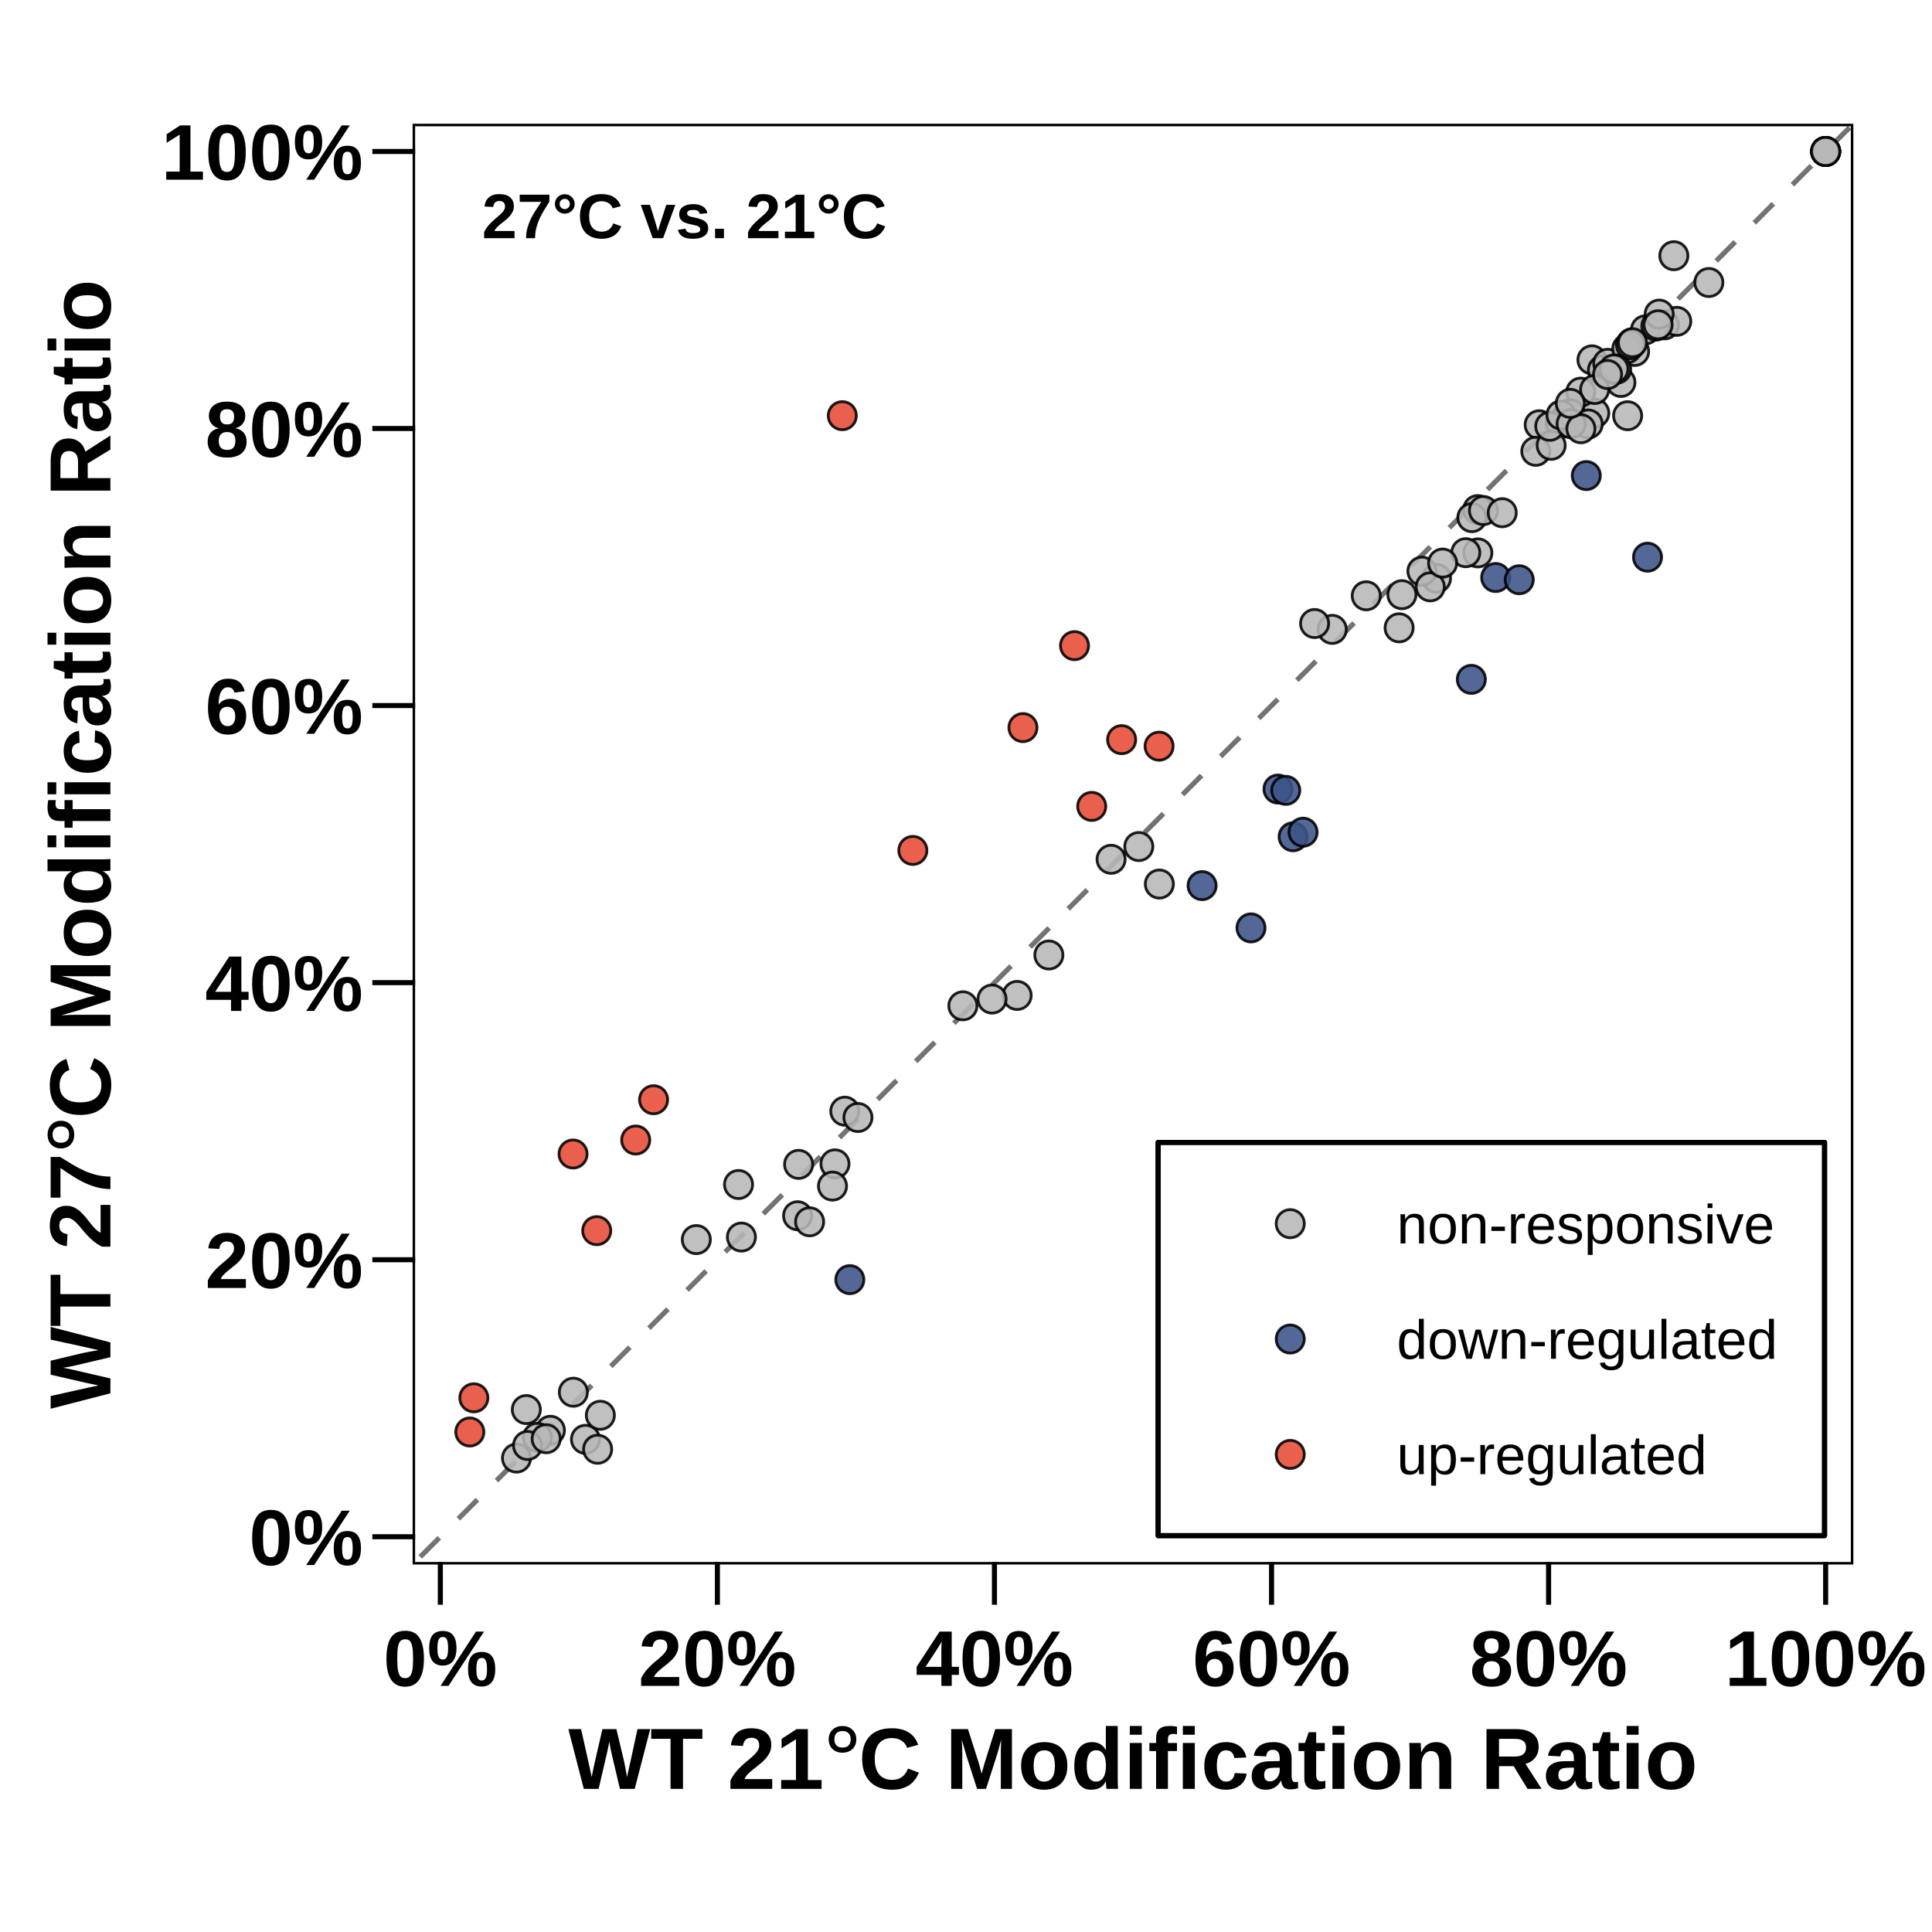
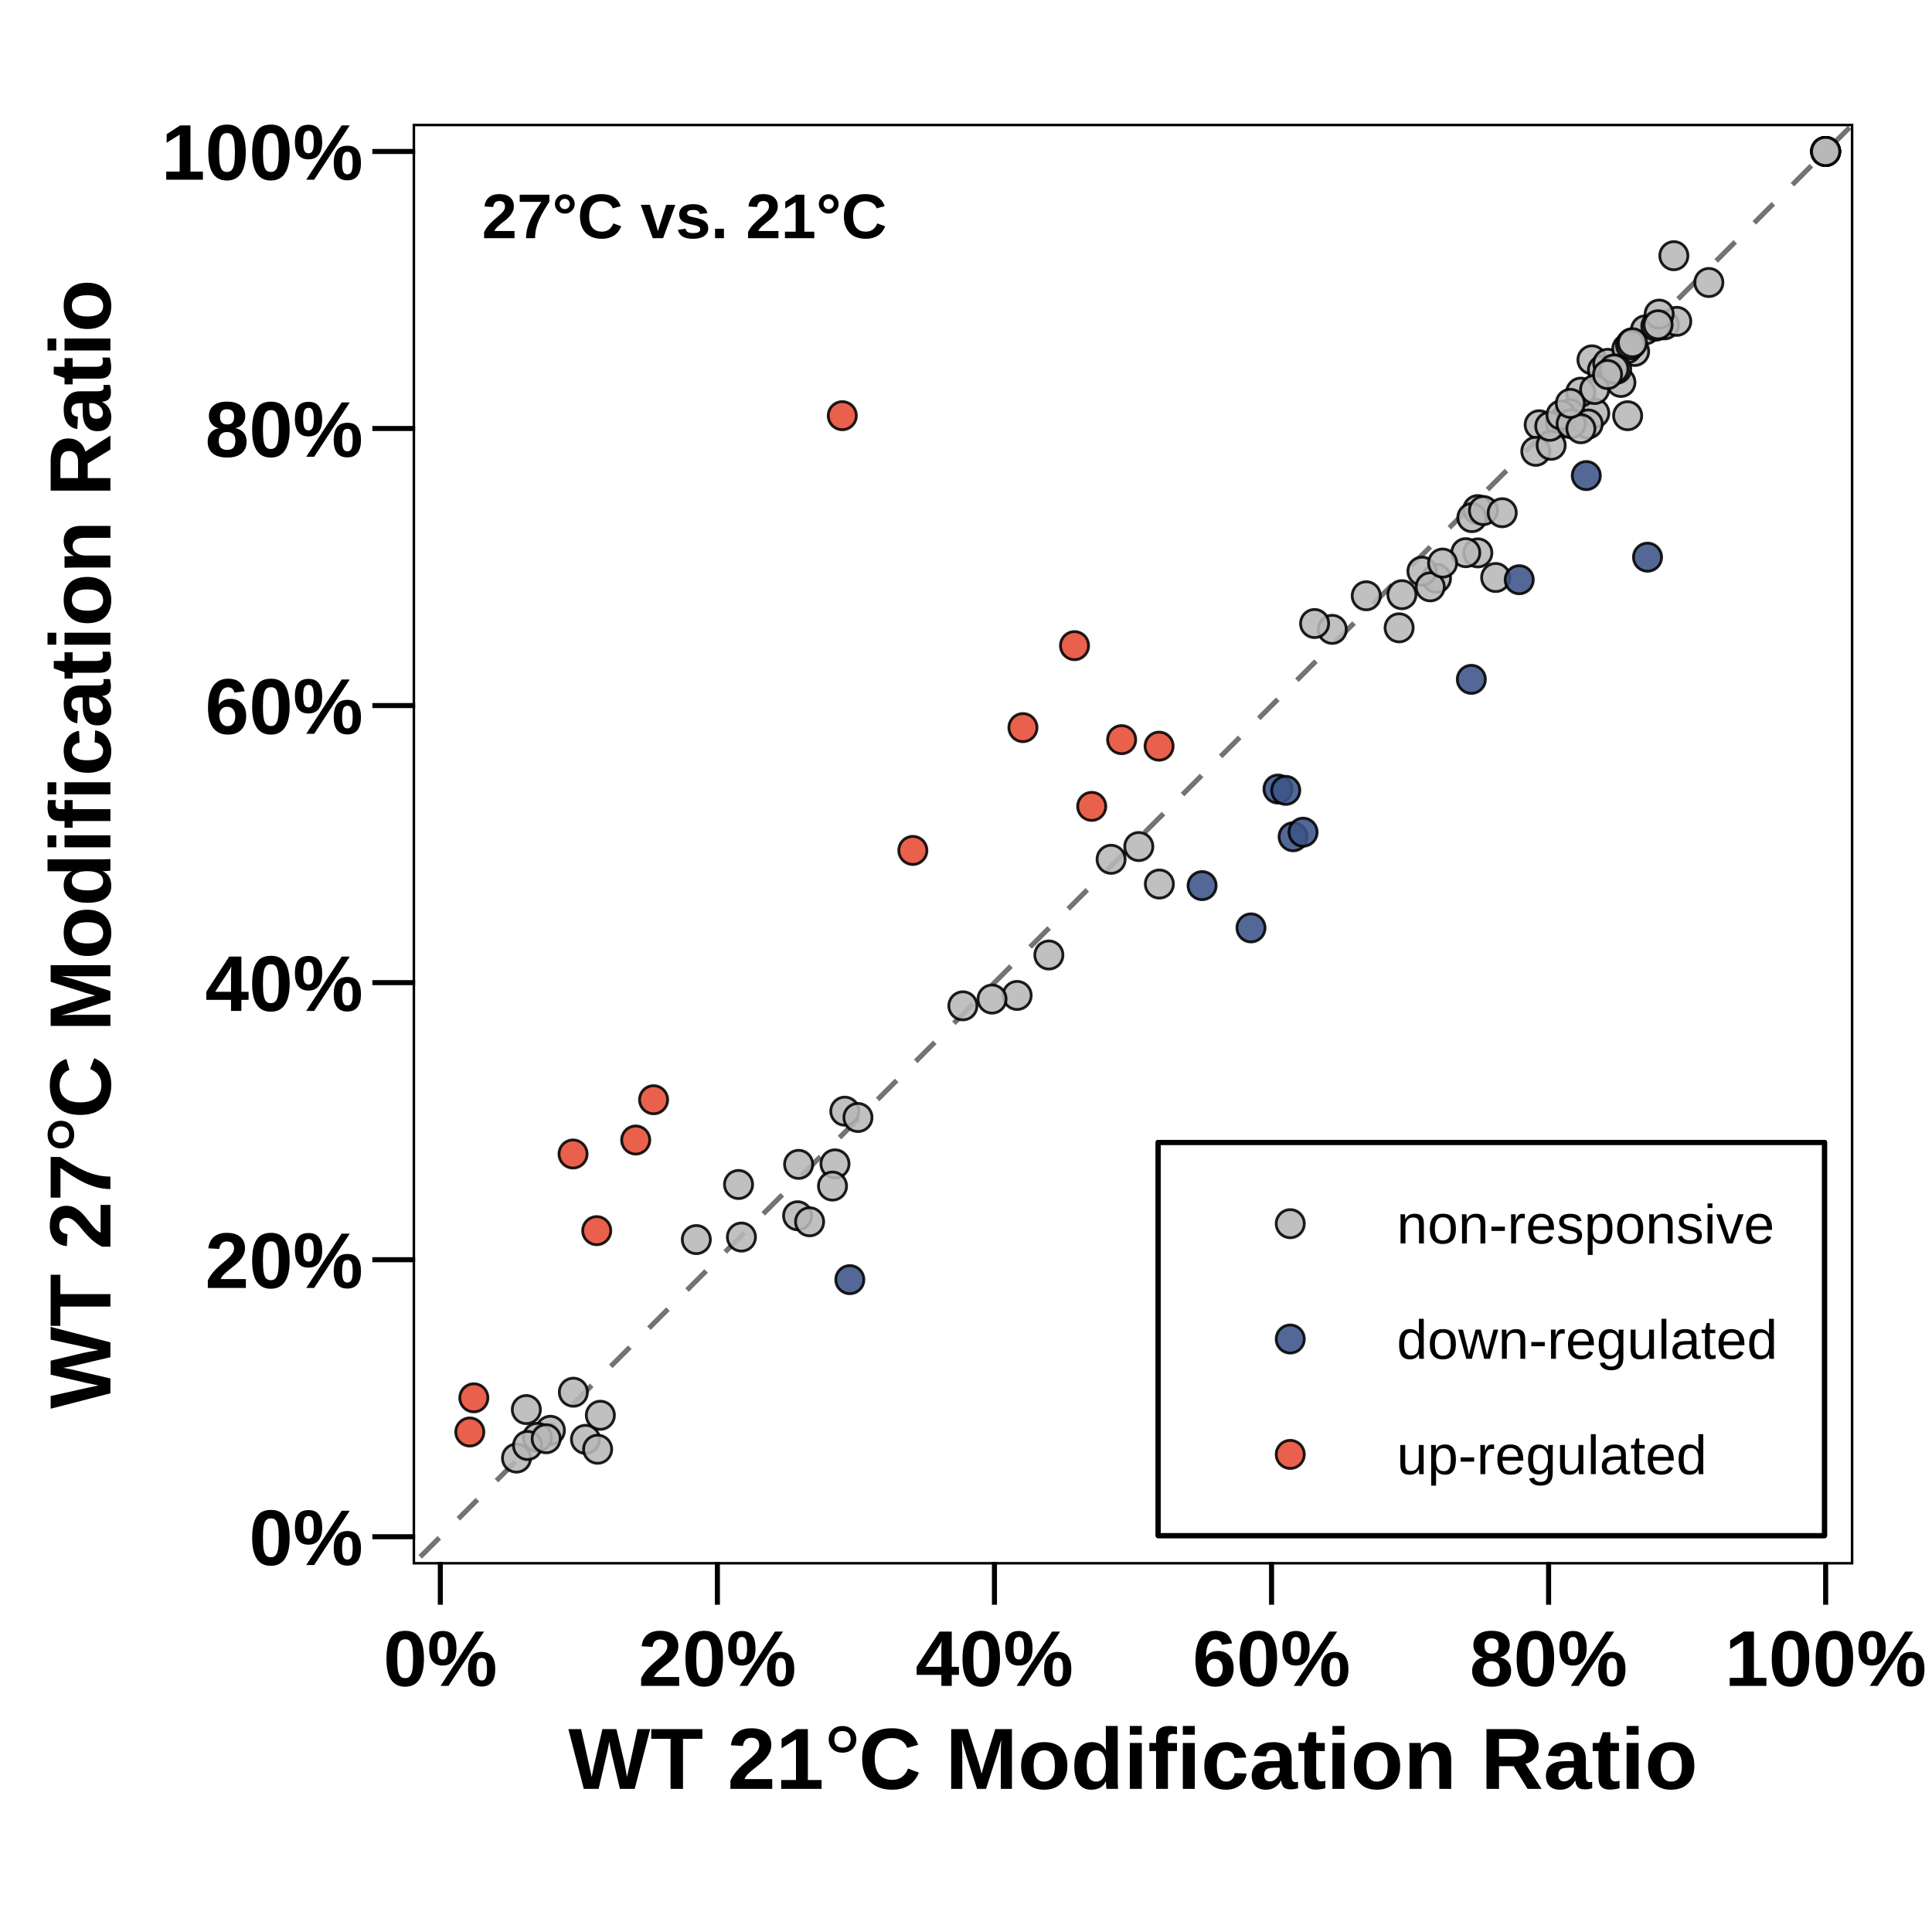
<svg xmlns="http://www.w3.org/2000/svg" width="489.60pt" height="489.60pt" viewBox="0 0 489.60 489.60">
  <g class="svglite">
    <defs>
      <style type="text/css">
    .svglite line, .svglite polyline, .svglite polygon, .svglite path, .svglite rect, .svglite circle {
      fill: none;
      stroke: #000000;
      stroke-linecap: round;
      stroke-linejoin: round;
      stroke-miterlimit: 10.00;
    }
    .svglite text {
      white-space: pre;
    }
    .svglite g.glyphgroup path {
      fill: inherit;
      stroke: none;
    }
  </style>
    </defs>
    <rect width="100%" height="100%" style="stroke: none; fill: #FFFFFF;" />
    <defs>
      <clipPath id="cpMC4wMHw0ODkuNjB8MC4wMHw0ODkuNjA=">
        <rect x="0.00" y="0.00" width="489.60" height="489.60" />
      </clipPath>
    </defs>
    <g clip-path="url(#cpMC4wMHw0ODkuNjB8MC4wMHw0ODkuNjA=)">
</g>
    <defs>
      <clipPath id="cpMC4wMHw0ODkuNjB8MjEuMzl8NDY4LjIx">
        <rect x="0" y="21.39" width="489.60" height="446.81" />
      </clipPath>
    </defs>
    <g clip-path="url(#cpMC4wMHw0ODkuNjB8MjEuMzl8NDY4LjIx)">
      <rect x="0" y="21.39" width="489.60" height="446.81" style="stroke-width: 3.66; stroke: none; fill: #FFFFFF;" />
    </g>
    <g clip-path="url(#cpMC4wMHw0ODkuNjB8MC4wMHw0ODkuNjA=)">
</g>
    <defs>
      <clipPath id="cpMTA0LjU2fDQ2OS42N3wzMS4zNnwzOTYuNDc=">
        <rect x="104.56" y="31.36" width="365.11" height="365.11" />
      </clipPath>
    </defs>
    <g clip-path="url(#cpMTA0LjU2fDQ2OS42N3wzMS4zNnwzOTYuNDc=)">
      <rect x="104.56" y="31.36" width="365.11" height="365.11" style="stroke-width: 3.66; stroke: none;" />
      <line x1="-260.55" y1="761.58" x2="834.78" y2="-333.75" style="stroke-width: 1.28; stroke: #737373; stroke-dasharray: 6.83,6.83; stroke-linecap: butt;" />
      <circle cx="421.81" cy="82.33" r="3.56" style="stroke-width: 0.71; stroke: #000000; stroke-opacity: 0.88; fill: #B8B8B8; fill-opacity: 0.88;" />
      <circle cx="424.18" cy="64.80" r="3.56" style="stroke-width: 0.71; stroke: #000000; stroke-opacity: 0.88; fill: #B8B8B8; fill-opacity: 0.88;" />
      <circle cx="404.14" cy="104.69" r="3.56" style="stroke-width: 0.71; stroke: #000000; stroke-opacity: 0.88; fill: #B8B8B8; fill-opacity: 0.88;" />
      <circle cx="390.05" cy="107.64" r="3.56" style="stroke-width: 0.71; stroke: #000000; stroke-opacity: 0.88; fill: #B8B8B8; fill-opacity: 0.88;" />
      <circle cx="396.81" cy="106.06" r="3.56" style="stroke-width: 0.71; stroke: #000000; stroke-opacity: 0.88; fill: #B8B8B8; fill-opacity: 0.88;" />
      <circle cx="433.05" cy="71.59" r="3.56" style="stroke-width: 0.71; stroke: #000000; stroke-opacity: 0.88; fill: #B8B8B8; fill-opacity: 0.88;" />
      <circle cx="374.47" cy="129.14" r="3.56" style="stroke-width: 0.71; stroke: #000000; stroke-opacity: 0.88; fill: #B8B8B8; fill-opacity: 0.88;" />
      <circle cx="202.13" cy="308.09" r="3.56" style="stroke-width: 0.71; stroke: #000000; stroke-opacity: 0.88; fill: #B8B8B8; fill-opacity: 0.88;" />
      <circle cx="211.60" cy="294.94" r="3.56" style="stroke-width: 0.71; stroke: #000000; stroke-opacity: 0.88; fill: #B8B8B8; fill-opacity: 0.88;" />
      <circle cx="364.03" cy="146.55" r="3.56" style="stroke-width: 0.71; stroke: #000000; stroke-opacity: 0.88; fill: #B8B8B8; fill-opacity: 0.88;" />
      <circle cx="257.76" cy="252.26" r="3.56" style="stroke-width: 0.71; stroke: #000000; stroke-opacity: 0.88; fill: #B8B8B8; fill-opacity: 0.88;" />
      <circle cx="202.38" cy="295.07" r="3.56" style="stroke-width: 0.71; stroke: #000000; stroke-opacity: 0.88; fill: #B8B8B8; fill-opacity: 0.88;" />
      <circle cx="130.89" cy="369.50" r="3.56" style="stroke-width: 0.71; stroke: #000000; stroke-opacity: 0.88; fill: #B8B8B8; fill-opacity: 0.88;" />
      <circle cx="139.48" cy="362.46" r="3.56" style="stroke-width: 0.71; stroke: #000000; stroke-opacity: 0.88; fill: #B8B8B8; fill-opacity: 0.88;" />
+       <circle cx="379.03" cy="146.35" r="3.56" style="stroke-width: 0.71; stroke: #000000; stroke-opacity: 0.88; fill: #B8B8B8; fill-opacity: 0.88;" />
      <circle cx="400.58" cy="99.38" r="3.56" style="stroke-width: 0.71; stroke: #000000; stroke-opacity: 0.88; fill: #B8B8B8; fill-opacity: 0.88;" />
      <circle cx="403.43" cy="91.19" r="3.56" style="stroke-width: 0.71; stroke: #000000; stroke-opacity: 0.88; fill: #B8B8B8; fill-opacity: 0.88;" />
      <circle cx="413.48" cy="86.96" r="3.56" style="stroke-width: 0.71; stroke: #000000; stroke-opacity: 0.88; fill: #B8B8B8; fill-opacity: 0.88;" />
      <circle cx="360.34" cy="144.75" r="3.56" style="stroke-width: 0.71; stroke: #000000; stroke-opacity: 0.88; fill: #B8B8B8; fill-opacity: 0.88;" />
      <circle cx="133.38" cy="357.21" r="3.56" style="stroke-width: 0.71; stroke: #000000; stroke-opacity: 0.88; fill: #B8B8B8; fill-opacity: 0.88;" />
      <circle cx="346.23" cy="150.98" r="3.56" style="stroke-width: 0.71; stroke: #000000; stroke-opacity: 0.88; fill: #B8B8B8; fill-opacity: 0.88;" />
      <circle cx="210.97" cy="300.57" r="3.56" style="stroke-width: 0.71; stroke: #000000; stroke-opacity: 0.88; fill: #B8B8B8; fill-opacity: 0.88;" />
      <circle cx="214.09" cy="281.59" r="3.56" style="stroke-width: 0.71; stroke: #000000; stroke-opacity: 0.88; fill: #B8B8B8; fill-opacity: 0.88;" />
      <circle cx="414.24" cy="89.06" r="3.56" style="stroke-width: 0.71; stroke: #000000; stroke-opacity: 0.88; fill: #B8B8B8; fill-opacity: 0.88;" />
      <circle cx="397.89" cy="104.85" r="3.56" style="stroke-width: 0.71; stroke: #000000; stroke-opacity: 0.88; fill: #B8B8B8; fill-opacity: 0.88;" />
      <circle cx="395.44" cy="107.32" r="3.56" style="stroke-width: 0.71; stroke: #000000; stroke-opacity: 0.88; fill: #B8B8B8; fill-opacity: 0.88;" />
      <circle cx="251.40" cy="253.18" r="3.56" style="stroke-width: 0.71; stroke: #000000; stroke-opacity: 0.88; fill: #B8B8B8; fill-opacity: 0.88;" />
      <circle cx="462.65" cy="38.38" r="3.56" style="stroke-width: 0.71; stroke: #000000; stroke-opacity: 0.88; fill: #B8B8B8; fill-opacity: 0.88;" />
      <circle cx="187.89" cy="313.49" r="3.56" style="stroke-width: 0.71; stroke: #000000; stroke-opacity: 0.88; fill: #B8B8B8; fill-opacity: 0.88;" />
      <circle cx="373.00" cy="131.17" r="3.56" style="stroke-width: 0.71; stroke: #000000; stroke-opacity: 0.88; fill: #B8B8B8; fill-opacity: 0.88;" />
      <circle cx="462.65" cy="38.38" r="3.56" style="stroke-width: 0.71; stroke: #000000; stroke-opacity: 0.88; fill: #B8B8B8; fill-opacity: 0.88;" />
      <circle cx="410.77" cy="96.92" r="3.56" style="stroke-width: 0.71; stroke: #000000; stroke-opacity: 0.88; fill: #B8B8B8; fill-opacity: 0.88;" />
      <circle cx="244.01" cy="254.89" r="3.56" style="stroke-width: 0.71; stroke: #000000; stroke-opacity: 0.88; fill: #B8B8B8; fill-opacity: 0.88;" />
      <circle cx="406.09" cy="93.78" r="3.56" style="stroke-width: 0.71; stroke: #000000; stroke-opacity: 0.88; fill: #B8B8B8; fill-opacity: 0.88;" />
      <circle cx="337.61" cy="159.49" r="3.56" style="stroke-width: 0.71; stroke: #000000; stroke-opacity: 0.88; fill: #B8B8B8; fill-opacity: 0.88;" />
      <circle cx="375.93" cy="129.38" r="3.56" style="stroke-width: 0.71; stroke: #000000; stroke-opacity: 0.88; fill: #B8B8B8; fill-opacity: 0.88;" />
      <circle cx="407.43" cy="92.07" r="3.56" style="stroke-width: 0.71; stroke: #000000; stroke-opacity: 0.88; fill: #B8B8B8; fill-opacity: 0.88;" />
      <circle cx="217.42" cy="283.19" r="3.56" style="stroke-width: 0.71; stroke: #000000; stroke-opacity: 0.88; fill: #B8B8B8; fill-opacity: 0.88;" />
      <circle cx="265.80" cy="242.01" r="3.56" style="stroke-width: 0.71; stroke: #000000; stroke-opacity: 0.88; fill: #B8B8B8; fill-opacity: 0.88;" />
      <circle cx="389.20" cy="114.37" r="3.56" style="stroke-width: 0.71; stroke: #000000; stroke-opacity: 0.88; fill: #B8B8B8; fill-opacity: 0.88;" />
      <circle cx="416.98" cy="83.58" r="3.56" style="stroke-width: 0.71; stroke: #000000; stroke-opacity: 0.88; fill: #B8B8B8; fill-opacity: 0.88;" />
      <circle cx="205.17" cy="309.62" r="3.56" style="stroke-width: 0.71; stroke: #000000; stroke-opacity: 0.88; fill: #B8B8B8; fill-opacity: 0.88;" />
      <circle cx="145.30" cy="352.81" r="3.56" style="stroke-width: 0.71; stroke: #000000; stroke-opacity: 0.88; fill: #B8B8B8; fill-opacity: 0.88;" />
      <circle cx="293.80" cy="224.03" r="3.56" style="stroke-width: 0.71; stroke: #000000; stroke-opacity: 0.88; fill: #B8B8B8; fill-opacity: 0.88;" />
      <circle cx="424.92" cy="81.43" r="3.56" style="stroke-width: 0.71; stroke: #000000; stroke-opacity: 0.88; fill: #B8B8B8; fill-opacity: 0.88;" />
      <circle cx="412.26" cy="88.40" r="3.56" style="stroke-width: 0.71; stroke: #000000; stroke-opacity: 0.88; fill: #B8B8B8; fill-opacity: 0.88;" />
      <circle cx="462.65" cy="38.38" r="3.56" style="stroke-width: 0.71; stroke: #000000; stroke-opacity: 0.88; fill: #B8B8B8; fill-opacity: 0.88;" />
      <circle cx="333.14" cy="158.01" r="3.56" style="stroke-width: 0.71; stroke: #000000; stroke-opacity: 0.88; fill: #B8B8B8; fill-opacity: 0.88;" />
      <circle cx="281.57" cy="217.76" r="3.56" style="stroke-width: 0.71; stroke: #000000; stroke-opacity: 0.88; fill: #B8B8B8; fill-opacity: 0.88;" />
      <circle cx="413.19" cy="87.38" r="3.56" style="stroke-width: 0.71; stroke: #000000; stroke-opacity: 0.88; fill: #B8B8B8; fill-opacity: 0.88;" />
      <circle cx="462.65" cy="38.38" r="3.56" style="stroke-width: 0.71; stroke: #000000; stroke-opacity: 0.88; fill: #B8B8B8; fill-opacity: 0.88;" />
      <circle cx="409.69" cy="93.56" r="3.56" style="stroke-width: 0.71; stroke: #000000; stroke-opacity: 0.88; fill: #B8B8B8; fill-opacity: 0.88;" />
      <circle cx="355.27" cy="150.70" r="3.56" style="stroke-width: 0.71; stroke: #000000; stroke-opacity: 0.88; fill: #B8B8B8; fill-opacity: 0.88;" />
      <circle cx="362.45" cy="148.72" r="3.56" style="stroke-width: 0.71; stroke: #000000; stroke-opacity: 0.88; fill: #B8B8B8; fill-opacity: 0.88;" />
      <circle cx="374.51" cy="140.11" r="3.56" style="stroke-width: 0.71; stroke: #000000; stroke-opacity: 0.88; fill: #B8B8B8; fill-opacity: 0.88;" />
      <circle cx="354.56" cy="159.10" r="3.56" style="stroke-width: 0.71; stroke: #000000; stroke-opacity: 0.88; fill: #B8B8B8; fill-opacity: 0.88;" />
      <circle cx="371.45" cy="140.06" r="3.56" style="stroke-width: 0.71; stroke: #000000; stroke-opacity: 0.88; fill: #B8B8B8; fill-opacity: 0.88;" />
      <circle cx="365.58" cy="142.69" r="3.56" style="stroke-width: 0.71; stroke: #000000; stroke-opacity: 0.88; fill: #B8B8B8; fill-opacity: 0.88;" />
      <circle cx="402.48" cy="107.45" r="3.56" style="stroke-width: 0.71; stroke: #000000; stroke-opacity: 0.88; fill: #B8B8B8; fill-opacity: 0.88;" />
      <circle cx="412.47" cy="105.35" r="3.56" style="stroke-width: 0.71; stroke: #000000; stroke-opacity: 0.88; fill: #B8B8B8; fill-opacity: 0.88;" />
      <circle cx="393.09" cy="112.85" r="3.56" style="stroke-width: 0.71; stroke: #000000; stroke-opacity: 0.88; fill: #B8B8B8; fill-opacity: 0.88;" />
      <circle cx="392.74" cy="108.03" r="3.56" style="stroke-width: 0.71; stroke: #000000; stroke-opacity: 0.88; fill: #B8B8B8; fill-opacity: 0.88;" />
      <circle cx="462.65" cy="38.38" r="3.56" style="stroke-width: 0.71; stroke: #000000; stroke-opacity: 0.88; fill: #B8B8B8; fill-opacity: 0.88;" />
      <circle cx="419.61" cy="82.65" r="3.56" style="stroke-width: 0.71; stroke: #000000; stroke-opacity: 0.88; fill: #B8B8B8; fill-opacity: 0.88;" />
      <circle cx="136.18" cy="364.25" r="3.56" style="stroke-width: 0.71; stroke: #000000; stroke-opacity: 0.88; fill: #B8B8B8; fill-opacity: 0.88;" />
      <circle cx="395.58" cy="105.17" r="3.56" style="stroke-width: 0.71; stroke: #000000; stroke-opacity: 0.88; fill: #B8B8B8; fill-opacity: 0.88;" />
      <circle cx="404.11" cy="98.70" r="3.56" style="stroke-width: 0.71; stroke: #000000; stroke-opacity: 0.88; fill: #B8B8B8; fill-opacity: 0.88;" />
      <circle cx="398.15" cy="107.39" r="3.56" style="stroke-width: 0.71; stroke: #000000; stroke-opacity: 0.88; fill: #B8B8B8; fill-opacity: 0.88;" />
      <circle cx="400.62" cy="108.65" r="3.56" style="stroke-width: 0.71; stroke: #000000; stroke-opacity: 0.88; fill: #B8B8B8; fill-opacity: 0.88;" />
      <circle cx="413.69" cy="86.85" r="3.56" style="stroke-width: 0.71; stroke: #000000; stroke-opacity: 0.88; fill: #B8B8B8; fill-opacity: 0.88;" />
      <circle cx="397.94" cy="102.22" r="3.56" style="stroke-width: 0.71; stroke: #000000; stroke-opacity: 0.88; fill: #B8B8B8; fill-opacity: 0.88;" />
      <circle cx="148.37" cy="364.75" r="3.56" style="stroke-width: 0.71; stroke: #000000; stroke-opacity: 0.88; fill: #B8B8B8; fill-opacity: 0.88;" />
      <circle cx="176.46" cy="314.13" r="3.56" style="stroke-width: 0.71; stroke: #000000; stroke-opacity: 0.88; fill: #B8B8B8; fill-opacity: 0.88;" />
      <circle cx="187.16" cy="300.17" r="3.56" style="stroke-width: 0.71; stroke: #000000; stroke-opacity: 0.88; fill: #B8B8B8; fill-opacity: 0.88;" />
      <circle cx="408.98" cy="93.51" r="3.56" style="stroke-width: 0.71; stroke: #000000; stroke-opacity: 0.88; fill: #B8B8B8; fill-opacity: 0.88;" />
      <circle cx="133.69" cy="366.31" r="3.56" style="stroke-width: 0.71; stroke: #000000; stroke-opacity: 0.88; fill: #B8B8B8; fill-opacity: 0.88;" />
      <circle cx="420.46" cy="79.60" r="3.56" style="stroke-width: 0.71; stroke: #000000; stroke-opacity: 0.88; fill: #B8B8B8; fill-opacity: 0.88;" />
      <circle cx="152.14" cy="358.65" r="3.56" style="stroke-width: 0.71; stroke: #000000; stroke-opacity: 0.88; fill: #B8B8B8; fill-opacity: 0.88;" />
      <circle cx="151.45" cy="367.26" r="3.56" style="stroke-width: 0.71; stroke: #000000; stroke-opacity: 0.88; fill: #B8B8B8; fill-opacity: 0.88;" />
      <circle cx="380.69" cy="129.93" r="3.56" style="stroke-width: 0.71; stroke: #000000; stroke-opacity: 0.88; fill: #B8B8B8; fill-opacity: 0.88;" />
      <circle cx="288.59" cy="214.53" r="3.56" style="stroke-width: 0.71; stroke: #000000; stroke-opacity: 0.88; fill: #B8B8B8; fill-opacity: 0.88;" />
      <circle cx="138.41" cy="364.60" r="3.56" style="stroke-width: 0.71; stroke: #000000; stroke-opacity: 0.88; fill: #B8B8B8; fill-opacity: 0.88;" />
      <circle cx="420.19" cy="82.30" r="3.56" style="stroke-width: 0.71; stroke: #000000; stroke-opacity: 0.88; fill: #B8B8B8; fill-opacity: 0.88;" />
      <circle cx="407.38" cy="94.91" r="3.56" style="stroke-width: 0.71; stroke: #000000; stroke-opacity: 0.88; fill: #B8B8B8; fill-opacity: 0.88;" />
      <circle cx="323.86" cy="199.96" r="3.56" style="stroke-width: 0.71; stroke: #000000; stroke-opacity: 0.88; fill: #3C5488; fill-opacity: 0.88;" />
      <circle cx="325.83" cy="200.29" r="3.56" style="stroke-width: 0.71; stroke: #000000; stroke-opacity: 0.88; fill: #3C5488; fill-opacity: 0.88;" />
      <circle cx="372.86" cy="172.16" r="3.56" style="stroke-width: 0.71; stroke: #000000; stroke-opacity: 0.88; fill: #3C5488; fill-opacity: 0.88;" />
      <circle cx="327.70" cy="212.05" r="3.56" style="stroke-width: 0.71; stroke: #000000; stroke-opacity: 0.88; fill: #3C5488; fill-opacity: 0.88;" />
-       <circle cx="379.03" cy="146.35" r="3.56" style="stroke-width: 0.71; stroke: #000000; stroke-opacity: 0.88; fill: #3C5488; fill-opacity: 0.88;" />
      <circle cx="161.10" cy="288.90" r="3.56" style="stroke-width: 0.71; stroke: #000000; stroke-opacity: 0.88; fill: #E64B35; fill-opacity: 0.88;" />
      <circle cx="259.23" cy="184.39" r="3.56" style="stroke-width: 0.71; stroke: #000000; stroke-opacity: 0.88; fill: #E64B35; fill-opacity: 0.88;" />
      <circle cx="317.02" cy="235.14" r="3.56" style="stroke-width: 0.71; stroke: #000000; stroke-opacity: 0.88; fill: #3C5488; fill-opacity: 0.88;" />
      <circle cx="231.33" cy="215.51" r="3.56" style="stroke-width: 0.71; stroke: #000000; stroke-opacity: 0.88; fill: #E64B35; fill-opacity: 0.88;" />
      <circle cx="165.63" cy="278.69" r="3.56" style="stroke-width: 0.71; stroke: #000000; stroke-opacity: 0.88; fill: #E64B35; fill-opacity: 0.88;" />
      <circle cx="272.30" cy="163.62" r="3.56" style="stroke-width: 0.71; stroke: #000000; stroke-opacity: 0.88; fill: #E64B35; fill-opacity: 0.88;" />
      <circle cx="145.22" cy="292.44" r="3.56" style="stroke-width: 0.71; stroke: #000000; stroke-opacity: 0.88; fill: #E64B35; fill-opacity: 0.88;" />
      <circle cx="120.08" cy="354.23" r="3.56" style="stroke-width: 0.71; stroke: #000000; stroke-opacity: 0.88; fill: #E64B35; fill-opacity: 0.88;" />
      <circle cx="213.45" cy="105.34" r="3.56" style="stroke-width: 0.71; stroke: #000000; stroke-opacity: 0.88; fill: #E64B35; fill-opacity: 0.88;" />
      <circle cx="385.00" cy="146.91" r="3.56" style="stroke-width: 0.71; stroke: #000000; stroke-opacity: 0.88; fill: #3C5488; fill-opacity: 0.88;" />
      <circle cx="304.63" cy="224.43" r="3.56" style="stroke-width: 0.71; stroke: #000000; stroke-opacity: 0.88; fill: #3C5488; fill-opacity: 0.88;" />
      <circle cx="417.51" cy="141.20" r="3.56" style="stroke-width: 0.71; stroke: #000000; stroke-opacity: 0.88; fill: #3C5488; fill-opacity: 0.88;" />
      <circle cx="330.22" cy="210.89" r="3.56" style="stroke-width: 0.71; stroke: #000000; stroke-opacity: 0.88; fill: #3C5488; fill-opacity: 0.88;" />
      <circle cx="293.73" cy="189.09" r="3.56" style="stroke-width: 0.71; stroke: #000000; stroke-opacity: 0.88; fill: #E64B35; fill-opacity: 0.88;" />
      <circle cx="401.99" cy="120.52" r="3.56" style="stroke-width: 0.71; stroke: #000000; stroke-opacity: 0.88; fill: #3C5488; fill-opacity: 0.88;" />
      <circle cx="151.22" cy="311.87" r="3.56" style="stroke-width: 0.71; stroke: #000000; stroke-opacity: 0.88; fill: #E64B35; fill-opacity: 0.88;" />
      <circle cx="284.24" cy="187.44" r="3.56" style="stroke-width: 0.71; stroke: #000000; stroke-opacity: 0.88; fill: #E64B35; fill-opacity: 0.88;" />
      <circle cx="276.66" cy="204.35" r="3.56" style="stroke-width: 0.71; stroke: #000000; stroke-opacity: 0.88; fill: #E64B35; fill-opacity: 0.88;" />
      <circle cx="119.06" cy="362.89" r="3.56" style="stroke-width: 0.71; stroke: #000000; stroke-opacity: 0.88; fill: #E64B35; fill-opacity: 0.88;" />
      <circle cx="215.36" cy="324.28" r="3.56" style="stroke-width: 0.71; stroke: #000000; stroke-opacity: 0.88; fill: #3C5488; fill-opacity: 0.88;" />
      <text x="122.12" y="60.36" style="font-size: 16.00px; font-weight: bold; font-family: &quot;Arial&quot;;">27°C vs. 21°C</text>
      <rect x="104.56" y="31.36" width="365.11" height="365.11" style="stroke-width: 1.28;" />
    </g>
    <g clip-path="url(#cpMC4wMHw0ODkuNjB8MC4wMHw0ODkuNjA=)">
      <text x="92.01" y="396.60" text-anchor="end" style="font-size: 20.00px; font-weight: bold; font-family: &quot;Arial&quot;;">0%</text>
      <text x="92.01" y="326.39" text-anchor="end" style="font-size: 20.00px; font-weight: bold; font-family: &quot;Arial&quot;;">20%</text>
      <text x="92.01" y="256.18" text-anchor="end" style="font-size: 20.00px; font-weight: bold; font-family: &quot;Arial&quot;;">40%</text>
      <text x="92.01" y="185.96" text-anchor="end" style="font-size: 20.00px; font-weight: bold; font-family: &quot;Arial&quot;;">60%</text>
      <text x="92.01" y="115.75" text-anchor="end" style="font-size: 20.00px; font-weight: bold; font-family: &quot;Arial&quot;;">80%</text>
      <text x="92.01" y="45.54" text-anchor="end" style="font-size: 20.00px; font-weight: bold; font-family: &quot;Arial&quot;;">100%</text>
      <polyline points="95.00,389.44 104.56,389.44 " style="stroke-width: 1.28; stroke-linecap: square;" />
      <polyline points="95.00,319.23 104.56,319.23 " style="stroke-width: 1.28; stroke-linecap: square;" />
      <polyline points="95.00,249.02 104.56,249.02 " style="stroke-width: 1.28; stroke-linecap: square;" />
      <polyline points="95.00,178.80 104.56,178.80 " style="stroke-width: 1.28; stroke-linecap: square;" />
      <polyline points="95.00,108.59 104.56,108.59 " style="stroke-width: 1.28; stroke-linecap: square;" />
      <polyline points="95.00,38.38 104.56,38.38 " style="stroke-width: 1.28; stroke-linecap: square;" />
      <polyline points="111.59,406.03 111.59,396.47 " style="stroke-width: 1.28; stroke-linecap: square;" />
      <polyline points="181.80,406.03 181.80,396.47 " style="stroke-width: 1.28; stroke-linecap: square;" />
      <polyline points="252.01,406.03 252.01,396.47 " style="stroke-width: 1.28; stroke-linecap: square;" />
      <polyline points="322.23,406.03 322.23,396.47 " style="stroke-width: 1.28; stroke-linecap: square;" />
      <polyline points="392.44,406.03 392.44,396.47 " style="stroke-width: 1.28; stroke-linecap: square;" />
      <polyline points="462.65,406.03 462.65,396.47 " style="stroke-width: 1.28; stroke-linecap: square;" />
      <text x="111.59" y="427.24" text-anchor="middle" style="font-size: 20.00px; font-weight: bold; font-family: &quot;Arial&quot;;">0%</text>
      <text x="181.80" y="427.24" text-anchor="middle" style="font-size: 20.00px; font-weight: bold; font-family: &quot;Arial&quot;;">20%</text>
      <text x="252.01" y="427.24" text-anchor="middle" style="font-size: 20.00px; font-weight: bold; font-family: &quot;Arial&quot;;">40%</text>
      <text x="322.23" y="427.24" text-anchor="middle" style="font-size: 20.00px; font-weight: bold; font-family: &quot;Arial&quot;;">60%</text>
      <text x="392.44" y="427.24" text-anchor="middle" style="font-size: 20.00px; font-weight: bold; font-family: &quot;Arial&quot;;">80%</text>
      <text x="462.65" y="427.24" text-anchor="middle" style="font-size: 20.00px; font-weight: bold; font-family: &quot;Arial&quot;;">100%</text>
      <text x="144.02" y="453.33" style="font-size: 22.00px; font-weight: bold; font-family: &quot;Arial&quot;;">WT 21</text>
      <text x="208.80" y="453.33" style="font-size: 22.00px; font-weight: 500; font-family: &quot;WenQuanYi Zen Hei&quot;;">°</text>
      <text x="217.58" y="453.33" style="font-size: 22.00px; font-weight: bold; font-family: &quot;Arial&quot;;">C Modification Ratio</text>
      <text transform="translate(27.98,357.01) rotate(-90)" style="font-size: 22.00px; font-weight: bold; font-family: &quot;Arial&quot;;">WT 27</text>
      <text transform="translate(27.98,292.23) rotate(-90)" style="font-size: 22.00px; font-weight: 500; font-family: &quot;WenQuanYi Zen Hei&quot;;">°</text>
      <text transform="translate(27.98,283.45) rotate(-90)" style="font-size: 22.00px; font-weight: bold; font-family: &quot;Arial&quot;;">C Modification Ratio</text>
      <rect x="293.49" y="289.50" width="168.88" height="99.66" style="stroke-width: 1.28;" />
      <rect x="293.49" y="289.50" width="168.88" height="99.66" style="stroke-width: 1.28;" />
      <rect x="305.45" y="301.46" width="43.04" height="17.28" style="stroke-width: 3.66; stroke: none; fill: #FFFFFF;" />
      <circle cx="326.97" cy="310.10" r="3.56" style="stroke-width: 0.71; stroke: #000000; stroke-opacity: 0.88; fill: #B8B8B8; fill-opacity: 0.88;" />
      <rect x="305.45" y="330.69" width="43.04" height="17.28" style="stroke-width: 3.66; stroke: none; fill: #FFFFFF;" />
      <circle cx="326.97" cy="339.33" r="3.56" style="stroke-width: 0.71; stroke: #000000; stroke-opacity: 0.88; fill: #3C5488; fill-opacity: 0.88;" />
      <rect x="305.45" y="359.93" width="43.04" height="17.28" style="stroke-width: 3.66; stroke: none; fill: #FFFFFF;" />
      <circle cx="326.97" cy="368.57" r="3.56" style="stroke-width: 0.71; stroke: #000000; stroke-opacity: 0.88; fill: #E64B35; fill-opacity: 0.88;" />
      <text x="353.96" y="315.11" style="font-size: 14.00px; font-family: &quot;Arial&quot;;">non-responsive</text>
      <text x="353.96" y="344.34" style="font-size: 14.00px; font-family: &quot;Arial&quot;;">down-regulated</text>
      <text x="353.96" y="373.58" style="font-size: 14.00px; font-family: &quot;Arial&quot;;">up-regulated</text>
    </g>
  </g>
</svg>
